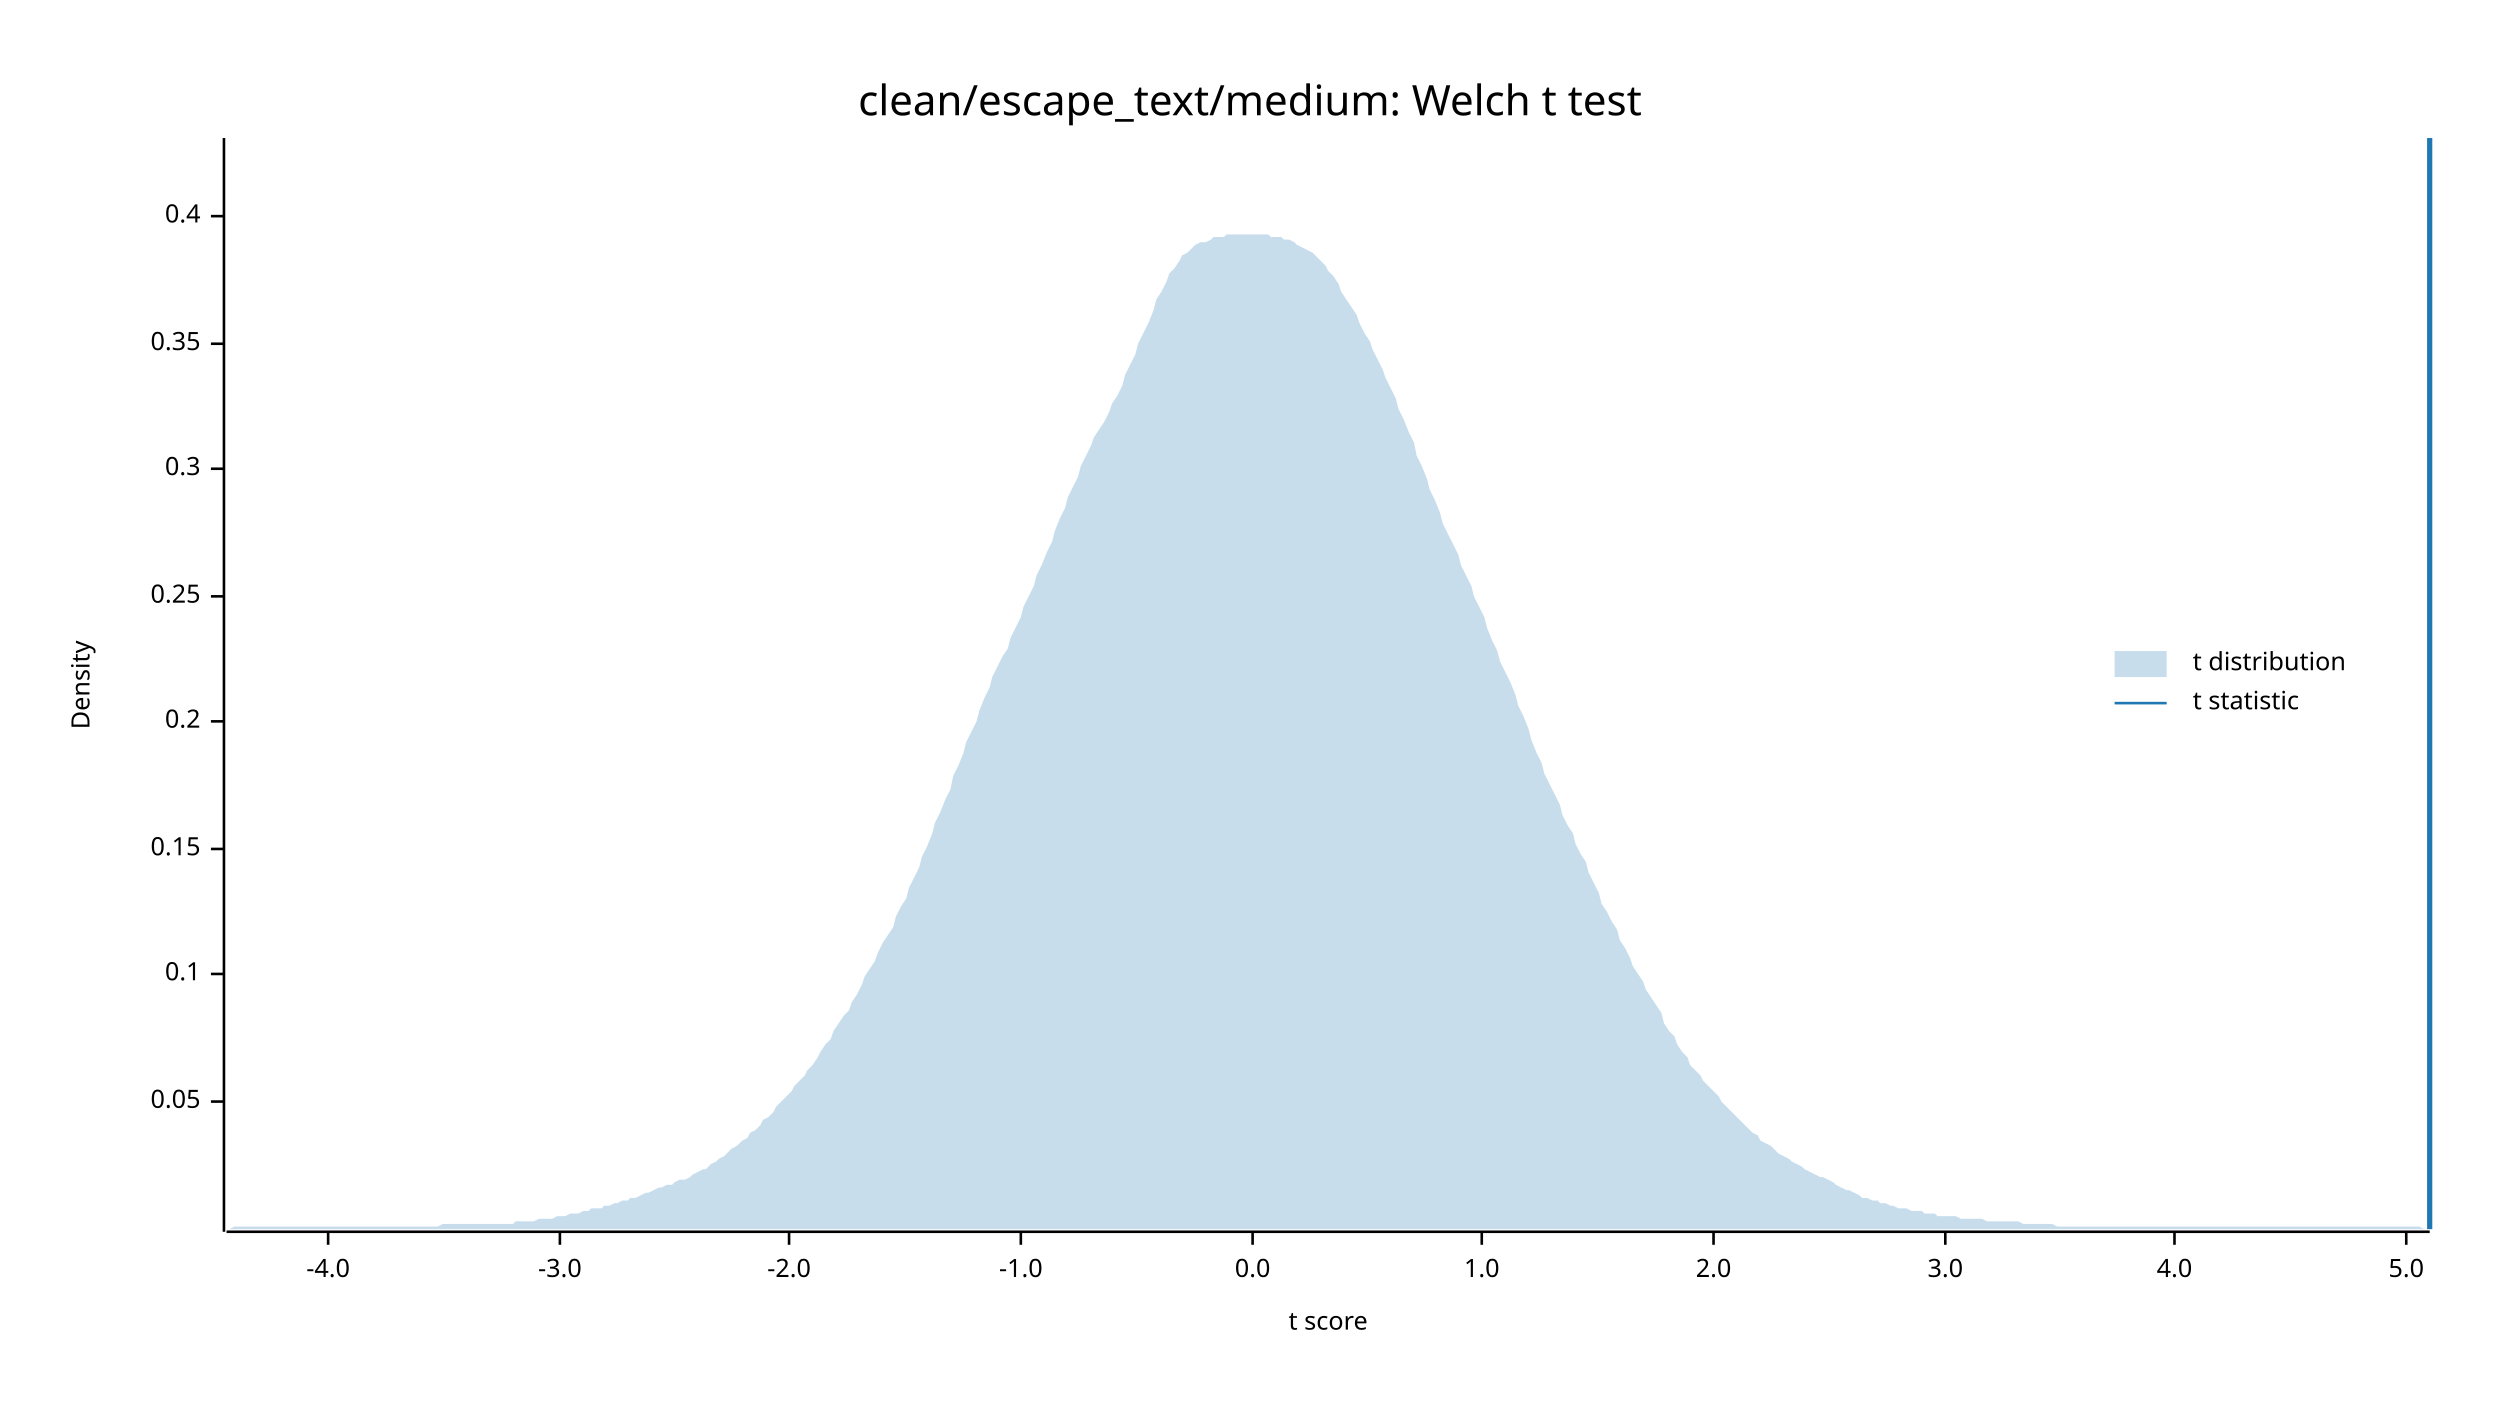
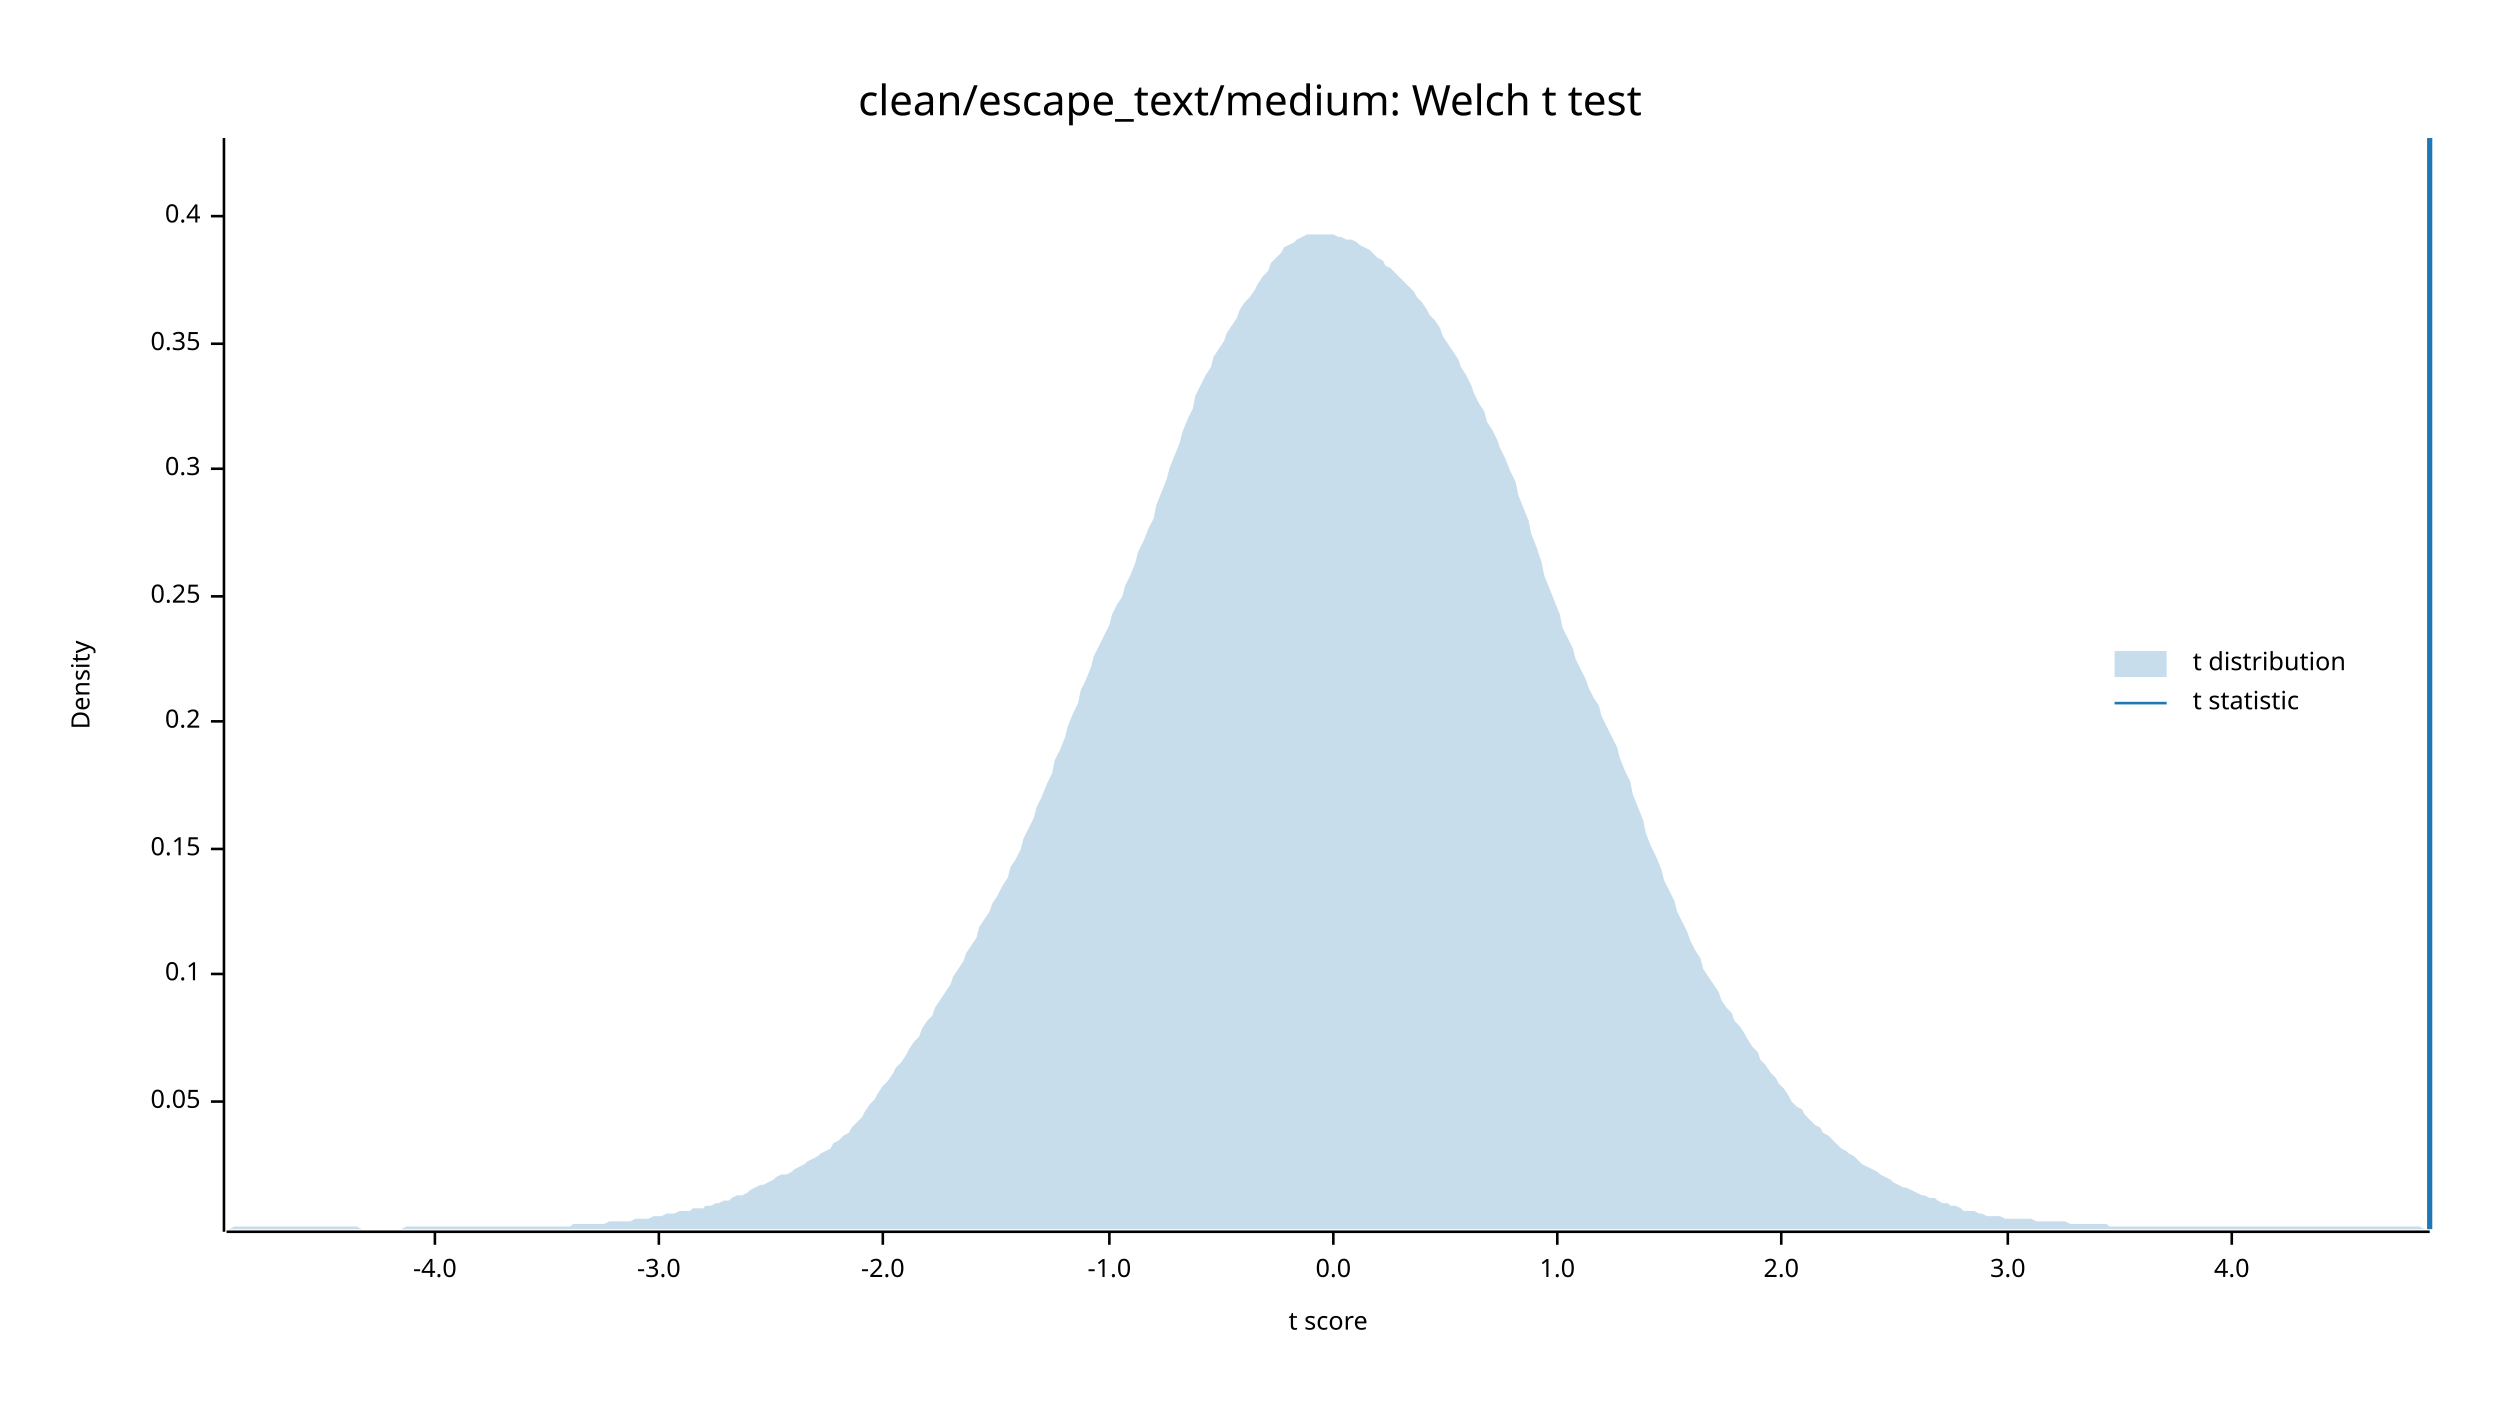
<svg xmlns="http://www.w3.org/2000/svg" width="960" height="540" viewBox="0 0 960 540">
  <text x="480" y="32" dy="0.76em" text-anchor="middle" font-family="sans-serif" font-size="16.129" opacity="1" fill="#000000">
clean/escape_text/medium: Welch t test
</text>
  <text x="27" y="263" dy="0.76em" text-anchor="middle" font-family="sans-serif" font-size="9.677" opacity="1" fill="#000000" transform="rotate(270, 27, 263)">
Density
</text>
  <text x="510" y="513" dy="-0.5ex" text-anchor="middle" font-family="sans-serif" font-size="9.677" opacity="1" fill="#000000">
t score
</text>
  <polyline fill="none" opacity="1" stroke="#000000" stroke-width="1" points="86,53 86,473 " />
  <text x="77" y="423" dy="0.5ex" text-anchor="end" font-family="sans-serif" font-size="9.677" opacity="1" fill="#000000">
0.05
</text>
  <polyline fill="none" opacity="1" stroke="#000000" stroke-width="1" points="81,423 86,423 " />
  <text x="77" y="374" dy="0.5ex" text-anchor="end" font-family="sans-serif" font-size="9.677" opacity="1" fill="#000000">
0.1
</text>
  <polyline fill="none" opacity="1" stroke="#000000" stroke-width="1" points="81,374 86,374 " />
  <text x="77" y="326" dy="0.5ex" text-anchor="end" font-family="sans-serif" font-size="9.677" opacity="1" fill="#000000">
0.15
</text>
  <polyline fill="none" opacity="1" stroke="#000000" stroke-width="1" points="81,326 86,326 " />
  <text x="77" y="277" dy="0.5ex" text-anchor="end" font-family="sans-serif" font-size="9.677" opacity="1" fill="#000000">
0.2
</text>
  <polyline fill="none" opacity="1" stroke="#000000" stroke-width="1" points="81,277 86,277 " />
  <text x="77" y="229" dy="0.5ex" text-anchor="end" font-family="sans-serif" font-size="9.677" opacity="1" fill="#000000">
0.25
</text>
  <polyline fill="none" opacity="1" stroke="#000000" stroke-width="1" points="81,229 86,229 " />
  <text x="77" y="180" dy="0.5ex" text-anchor="end" font-family="sans-serif" font-size="9.677" opacity="1" fill="#000000">
0.3
</text>
  <polyline fill="none" opacity="1" stroke="#000000" stroke-width="1" points="81,180 86,180 " />
  <text x="77" y="132" dy="0.5ex" text-anchor="end" font-family="sans-serif" font-size="9.677" opacity="1" fill="#000000">
0.35
</text>
  <polyline fill="none" opacity="1" stroke="#000000" stroke-width="1" points="81,132 86,132 " />
  <text x="77" y="83" dy="0.5ex" text-anchor="end" font-family="sans-serif" font-size="9.677" opacity="1" fill="#000000">
0.4
</text>
  <polyline fill="none" opacity="1" stroke="#000000" stroke-width="1" points="81,83 86,83 " />
  <polyline fill="none" opacity="1" stroke="#000000" stroke-width="1" points="87,473 933,473 " />
-   <text x="126" y="483" dy="0.76em" text-anchor="middle" font-family="sans-serif" font-size="9.677" opacity="1" fill="#000000">
+   <text x="167" y="483" dy="0.76em" text-anchor="middle" font-family="sans-serif" font-size="9.677" opacity="1" fill="#000000">
-4.0
</text>
-   <polyline fill="none" opacity="1" stroke="#000000" stroke-width="1" points="126,473 126,478 " />
-   <text x="215" y="483" dy="0.76em" text-anchor="middle" font-family="sans-serif" font-size="9.677" opacity="1" fill="#000000">
+   <polyline fill="none" opacity="1" stroke="#000000" stroke-width="1" points="167,473 167,478 " />
+   <text x="253" y="483" dy="0.76em" text-anchor="middle" font-family="sans-serif" font-size="9.677" opacity="1" fill="#000000">
-3.0
</text>
-   <polyline fill="none" opacity="1" stroke="#000000" stroke-width="1" points="215,473 215,478 " />
-   <text x="303" y="483" dy="0.76em" text-anchor="middle" font-family="sans-serif" font-size="9.677" opacity="1" fill="#000000">
+   <polyline fill="none" opacity="1" stroke="#000000" stroke-width="1" points="253,473 253,478 " />
+   <text x="339" y="483" dy="0.76em" text-anchor="middle" font-family="sans-serif" font-size="9.677" opacity="1" fill="#000000">
-2.0
</text>
-   <polyline fill="none" opacity="1" stroke="#000000" stroke-width="1" points="303,473 303,478 " />
-   <text x="392" y="483" dy="0.76em" text-anchor="middle" font-family="sans-serif" font-size="9.677" opacity="1" fill="#000000">
+   <polyline fill="none" opacity="1" stroke="#000000" stroke-width="1" points="339,473 339,478 " />
+   <text x="426" y="483" dy="0.76em" text-anchor="middle" font-family="sans-serif" font-size="9.677" opacity="1" fill="#000000">
-1.0
</text>
-   <polyline fill="none" opacity="1" stroke="#000000" stroke-width="1" points="392,473 392,478 " />
-   <text x="481" y="483" dy="0.76em" text-anchor="middle" font-family="sans-serif" font-size="9.677" opacity="1" fill="#000000">
+   <polyline fill="none" opacity="1" stroke="#000000" stroke-width="1" points="426,473 426,478 " />
+   <text x="512" y="483" dy="0.76em" text-anchor="middle" font-family="sans-serif" font-size="9.677" opacity="1" fill="#000000">
0.0
</text>
-   <polyline fill="none" opacity="1" stroke="#000000" stroke-width="1" points="481,473 481,478 " />
-   <text x="569" y="483" dy="0.76em" text-anchor="middle" font-family="sans-serif" font-size="9.677" opacity="1" fill="#000000">
+   <polyline fill="none" opacity="1" stroke="#000000" stroke-width="1" points="512,473 512,478 " />
+   <text x="598" y="483" dy="0.76em" text-anchor="middle" font-family="sans-serif" font-size="9.677" opacity="1" fill="#000000">
1.0
</text>
-   <polyline fill="none" opacity="1" stroke="#000000" stroke-width="1" points="569,473 569,478 " />
-   <text x="658" y="483" dy="0.76em" text-anchor="middle" font-family="sans-serif" font-size="9.677" opacity="1" fill="#000000">
+   <polyline fill="none" opacity="1" stroke="#000000" stroke-width="1" points="598,473 598,478 " />
+   <text x="684" y="483" dy="0.76em" text-anchor="middle" font-family="sans-serif" font-size="9.677" opacity="1" fill="#000000">
2.0
</text>
-   <polyline fill="none" opacity="1" stroke="#000000" stroke-width="1" points="658,473 658,478 " />
-   <text x="747" y="483" dy="0.76em" text-anchor="middle" font-family="sans-serif" font-size="9.677" opacity="1" fill="#000000">
+   <polyline fill="none" opacity="1" stroke="#000000" stroke-width="1" points="684,473 684,478 " />
+   <text x="771" y="483" dy="0.76em" text-anchor="middle" font-family="sans-serif" font-size="9.677" opacity="1" fill="#000000">
3.0
</text>
-   <polyline fill="none" opacity="1" stroke="#000000" stroke-width="1" points="747,473 747,478 " />
-   <text x="835" y="483" dy="0.76em" text-anchor="middle" font-family="sans-serif" font-size="9.677" opacity="1" fill="#000000">
+   <polyline fill="none" opacity="1" stroke="#000000" stroke-width="1" points="771,473 771,478 " />
+   <text x="857" y="483" dy="0.76em" text-anchor="middle" font-family="sans-serif" font-size="9.677" opacity="1" fill="#000000">
4.0
</text>
-   <polyline fill="none" opacity="1" stroke="#000000" stroke-width="1" points="835,473 835,478 " />
-   <text x="924" y="483" dy="0.76em" text-anchor="middle" font-family="sans-serif" font-size="9.677" opacity="1" fill="#000000">
- 5.0
- </text>
-   <polyline fill="none" opacity="1" stroke="#000000" stroke-width="1" points="924,473 924,478 " />
-   <polygon opacity="0.25" fill="#1F78B4" points="87,472 88,472 90,471 92,471 93,471 95,471 97,471 98,471 100,471 102,471 103,471 105,471 107,471 109,471 110,471 112,471 114,471 115,471 117,471 119,471 120,471 122,471 124,471 125,471 127,471 129,471 131,471 132,471 134,471 136,471 137,471 139,471 141,471 142,471 144,471 146,471 148,471 149,471 151,471 153,471 154,471 156,471 158,471 159,471 161,471 163,471 164,471 166,471 168,471 170,470 171,470 173,470 175,470 176,470 178,470 180,470 181,470 183,470 185,470 187,470 188,470 190,470 192,470 193,470 195,470 197,470 198,469 200,469 202,469 203,469 205,469 207,468 209,468 210,468 212,468 214,467 215,467 217,467 219,466 220,466 222,466 224,465 226,465 227,464 229,464 231,464 232,463 234,463 236,462 237,462 239,461 241,461 242,460 244,460 246,459 248,458 249,458 251,457 253,456 254,456 256,455 258,455 259,454 261,453 263,453 265,452 266,451 268,450 270,449 271,449 273,447 275,446 276,445 278,444 280,442 281,441 283,440 285,438 287,437 288,435 290,434 292,432 293,430 295,429 297,427 298,425 300,423 302,421 304,419 305,417 307,415 309,413 310,411 312,409 314,406 315,404 317,401 319,399 320,396 322,393 324,390 326,388 327,385 329,382 331,378 332,375 334,372 336,369 337,366 339,362 341,359 343,356 344,352 346,348 348,345 349,341 351,337 353,333 354,329 356,325 358,320 359,316 361,312 363,307 365,303 366,298 368,294 370,289 371,285 373,281 375,277 376,273 378,268 380,264 381,260 383,256 385,252 387,249 388,245 390,241 392,237 393,233 395,229 397,225 398,221 400,217 402,212 404,208 405,204 407,199 409,195 410,191 412,187 414,183 415,179 417,175 419,171 420,168 422,165 424,162 426,158 427,155 429,152 431,148 432,144 434,140 436,136 437,132 439,128 441,124 443,119 444,115 446,112 448,108 449,105 451,103 453,100 454,98 456,97 458,95 459,94 461,93 463,93 465,92 466,91 468,91 470,91 471,90 473,90 475,90 476,90 478,90 480,90 482,90 483,90 485,90 487,90 488,91 490,91 492,91 493,92 495,92 497,93 498,94 500,95 502,96 504,97 505,98 507,100 509,102 510,104 512,106 514,109 515,112 517,115 519,118 521,121 522,124 524,128 526,131 527,134 529,138 531,142 532,145 534,149 536,153 537,157 539,161 541,166 543,170 544,175 546,179 548,184 549,188 551,192 553,197 554,201 556,205 558,209 560,213 561,217 563,221 565,225 566,229 568,233 570,237 571,241 573,246 575,250 576,254 578,258 580,262 582,267 583,271 585,275 587,280 588,284 590,289 592,293 593,297 595,301 597,305 599,309 600,313 602,317 604,320 605,324 607,328 609,331 610,335 612,339 614,343 615,347 617,350 619,354 621,357 622,361 624,364 626,368 627,371 629,374 631,377 632,380 634,383 636,386 638,389 639,393 641,396 643,398 644,401 646,404 648,406 649,409 651,411 653,413 654,415 656,417 658,419 660,421 661,423 663,425 665,427 666,428 668,430 670,432 671,433 673,435 675,436 676,438 678,439 680,440 682,442 683,443 685,444 687,445 688,446 690,447 692,448 693,449 695,450 697,451 699,452 700,452 702,453 704,454 705,455 707,456 709,457 710,457 712,458 714,459 715,460 717,460 719,461 721,461 722,462 724,462 726,463 727,463 729,464 731,464 732,464 734,465 736,465 738,465 739,466 741,466 743,466 744,467 746,467 748,467 749,467 751,467 753,468 754,468 756,468 758,468 760,468 761,468 763,469 765,469 766,469 768,469 770,469 771,469 773,469 775,469 777,470 778,470 780,470 782,470 783,470 785,470 787,470 788,470 790,471 792,471 793,471 795,471 797,471 799,471 800,471 802,471 804,471 805,471 807,471 809,471 810,471 812,471 814,471 816,471 817,471 819,471 821,471 822,471 824,471 826,471 827,471 829,471 831,471 832,471 834,471 836,471 838,471 839,471 841,471 843,471 844,471 846,471 848,471 849,471 851,471 853,471 855,471 856,471 858,471 860,471 861,471 863,471 865,471 866,471 868,471 870,471 871,471 873,471 875,471 877,471 878,471 880,471 882,471 883,471 885,471 887,471 888,471 890,471 892,471 894,471 895,471 897,471 899,471 900,471 902,471 904,471 905,471 907,471 909,471 910,471 912,471 914,471 916,471 917,471 919,471 921,471 922,471 924,471 926,471 927,471 929,471 931,472 933,472 933,472 87,472 " />
+   <polyline fill="none" opacity="1" stroke="#000000" stroke-width="1" points="857,473 857,478 " />
+   <polygon opacity="0.25" fill="#1F78B4" points="87,472 88,472 90,471 92,471 93,471 95,471 97,471 98,471 100,471 102,471 103,471 105,471 107,471 109,471 110,471 112,471 114,471 115,471 117,471 119,471 120,471 122,471 124,471 125,471 127,471 129,471 131,471 132,471 134,471 136,471 137,471 139,472 141,472 142,472 144,472 146,472 148,472 149,472 151,472 153,472 154,472 156,471 158,471 159,471 161,471 163,471 164,471 166,471 168,471 170,471 171,471 173,471 175,471 176,471 178,471 180,471 181,471 183,471 185,471 187,471 188,471 190,471 192,471 193,471 195,471 197,471 198,471 200,471 202,471 203,471 205,471 207,471 209,471 210,471 212,471 214,471 215,471 217,471 219,471 220,470 222,470 224,470 226,470 227,470 229,470 231,470 232,470 234,469 236,469 237,469 239,469 241,469 242,469 244,468 246,468 248,468 249,468 251,467 253,467 254,467 256,466 258,466 259,466 261,465 263,465 265,465 266,464 268,464 270,464 271,463 273,463 275,462 276,462 278,461 280,461 281,460 283,459 285,459 287,458 288,457 290,456 292,455 293,455 295,454 297,453 298,452 300,451 302,451 304,450 305,449 307,448 309,447 310,446 312,445 314,444 315,443 317,442 319,441 320,439 322,438 324,436 326,435 327,433 329,431 331,429 332,427 334,424 336,422 337,420 339,417 341,415 343,412 344,410 346,408 348,405 349,403 351,400 353,398 354,395 356,392 358,390 359,387 361,384 363,381 365,378 366,375 368,372 370,369 371,366 373,363 375,360 376,356 378,353 380,350 381,347 383,344 385,340 387,337 388,333 390,330 392,326 393,322 395,318 397,314 398,310 400,306 402,301 404,297 405,292 407,288 409,283 410,279 412,274 414,270 415,265 417,261 419,256 420,252 422,248 424,244 426,240 427,236 429,232 431,229 432,225 434,221 436,216 437,212 439,208 441,203 443,199 444,194 446,189 448,184 449,180 451,175 453,170 454,166 456,161 458,157 459,152 461,148 463,144 465,141 466,137 468,134 470,131 471,128 473,125 475,122 476,119 478,116 480,114 482,111 483,109 485,106 487,104 488,101 490,99 492,97 493,95 495,94 497,93 498,92 500,91 502,90 504,90 505,90 507,90 509,90 510,90 512,90 514,91 515,91 517,92 519,92 521,93 522,94 524,95 526,96 527,97 529,99 531,100 532,102 534,103 536,105 537,106 539,108 541,110 543,112 544,114 546,116 548,119 549,121 551,123 553,126 554,129 556,132 558,135 560,138 561,141 563,144 565,148 566,151 568,155 570,158 571,162 573,165 575,169 576,172 578,176 580,181 582,185 583,190 585,195 587,200 588,205 590,210 592,216 593,221 595,226 597,231 599,236 600,241 602,245 604,249 605,253 607,257 609,261 610,264 612,268 614,271 615,275 617,279 619,283 621,287 622,291 624,296 626,300 627,305 629,310 631,315 632,320 634,325 636,329 638,334 639,338 641,342 643,346 644,350 646,354 648,358 649,361 651,365 653,368 654,372 656,375 658,378 660,381 661,384 663,387 665,389 666,392 668,394 670,397 671,399 673,402 675,404 676,407 678,409 680,412 682,414 683,416 685,418 687,421 688,423 690,425 692,426 693,428 695,430 697,432 699,433 700,435 702,436 704,438 705,439 707,441 709,442 710,443 712,444 714,446 715,447 717,448 719,449 721,450 722,451 724,452 726,453 727,454 729,455 731,456 732,456 734,457 736,458 738,459 739,459 741,460 743,460 744,461 746,462 748,462 749,463 751,463 753,464 754,465 756,465 758,465 760,466 761,466 763,467 765,467 766,467 768,467 770,468 771,468 773,468 775,468 777,468 778,468 780,468 782,469 783,469 785,469 787,469 788,469 790,469 792,469 793,469 795,470 797,470 799,470 800,470 802,470 804,470 805,470 807,470 809,470 810,471 812,471 814,471 816,471 817,471 819,471 821,471 822,471 824,471 826,471 827,471 829,471 831,471 832,471 834,471 836,471 838,471 839,471 841,471 843,471 844,471 846,471 848,471 849,471 851,471 853,471 855,471 856,471 858,471 860,471 861,471 863,471 865,471 866,471 868,471 870,471 871,471 873,471 875,471 877,471 878,471 880,471 882,471 883,471 885,471 887,471 888,471 890,471 892,471 894,471 895,471 897,471 899,471 900,471 902,471 904,471 905,471 907,471 909,471 910,471 912,471 914,471 916,471 917,471 919,471 921,471 922,471 924,471 926,471 927,471 929,471 931,472 933,472 933,472 87,472 " />
  <polyline fill="none" opacity="1" stroke="#1F78B4" stroke-width="2" points="933,472 933,53 " />
  <text x="842" y="250" dy="0.76em" text-anchor="start" font-family="sans-serif" font-size="9.677" opacity="1" fill="#000000">
t distribution
</text>
  <text x="842" y="265" dy="0.76em" text-anchor="start" font-family="sans-serif" font-size="9.677" opacity="1" fill="#000000">
t statistic
</text>
  <rect x="812" y="250" width="20" height="10" opacity="0.25" fill="#1F78B4" stroke="none" />
  <polyline fill="none" opacity="1" stroke="#1F78B4" stroke-width="1" points="812,270 832,270 " />
</svg>
